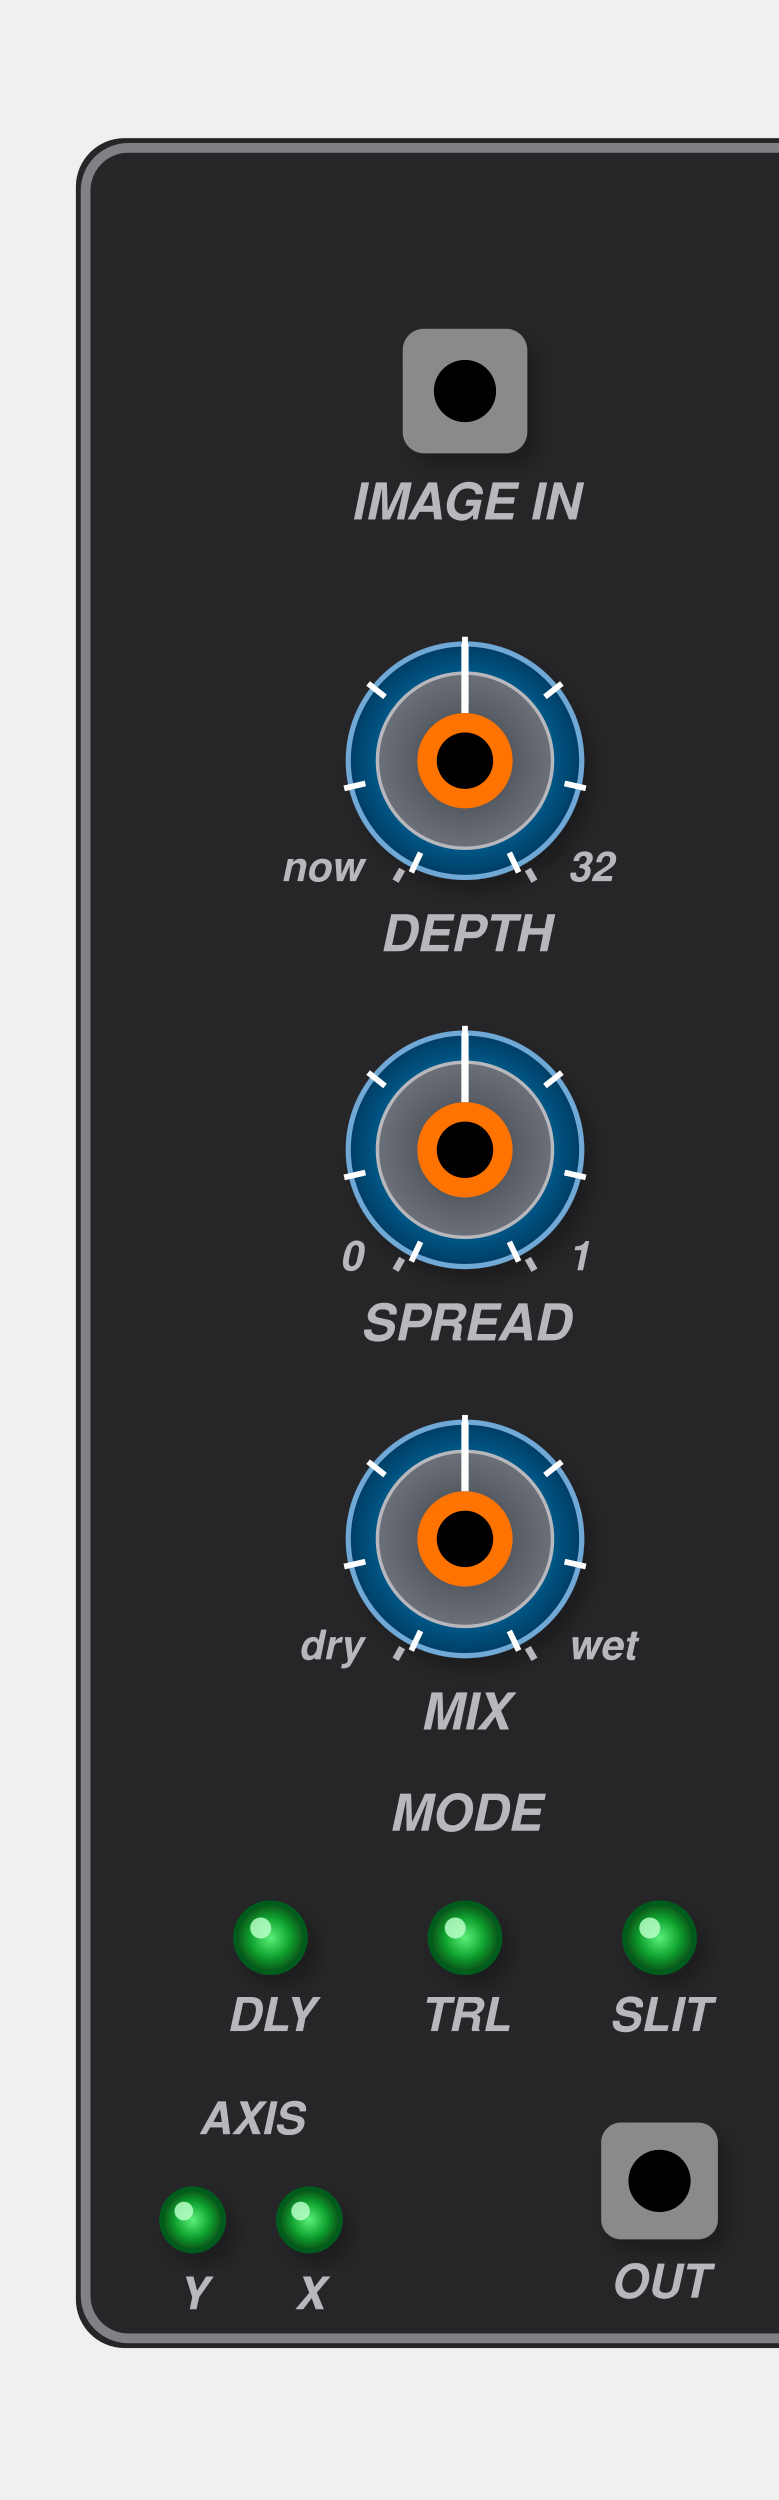
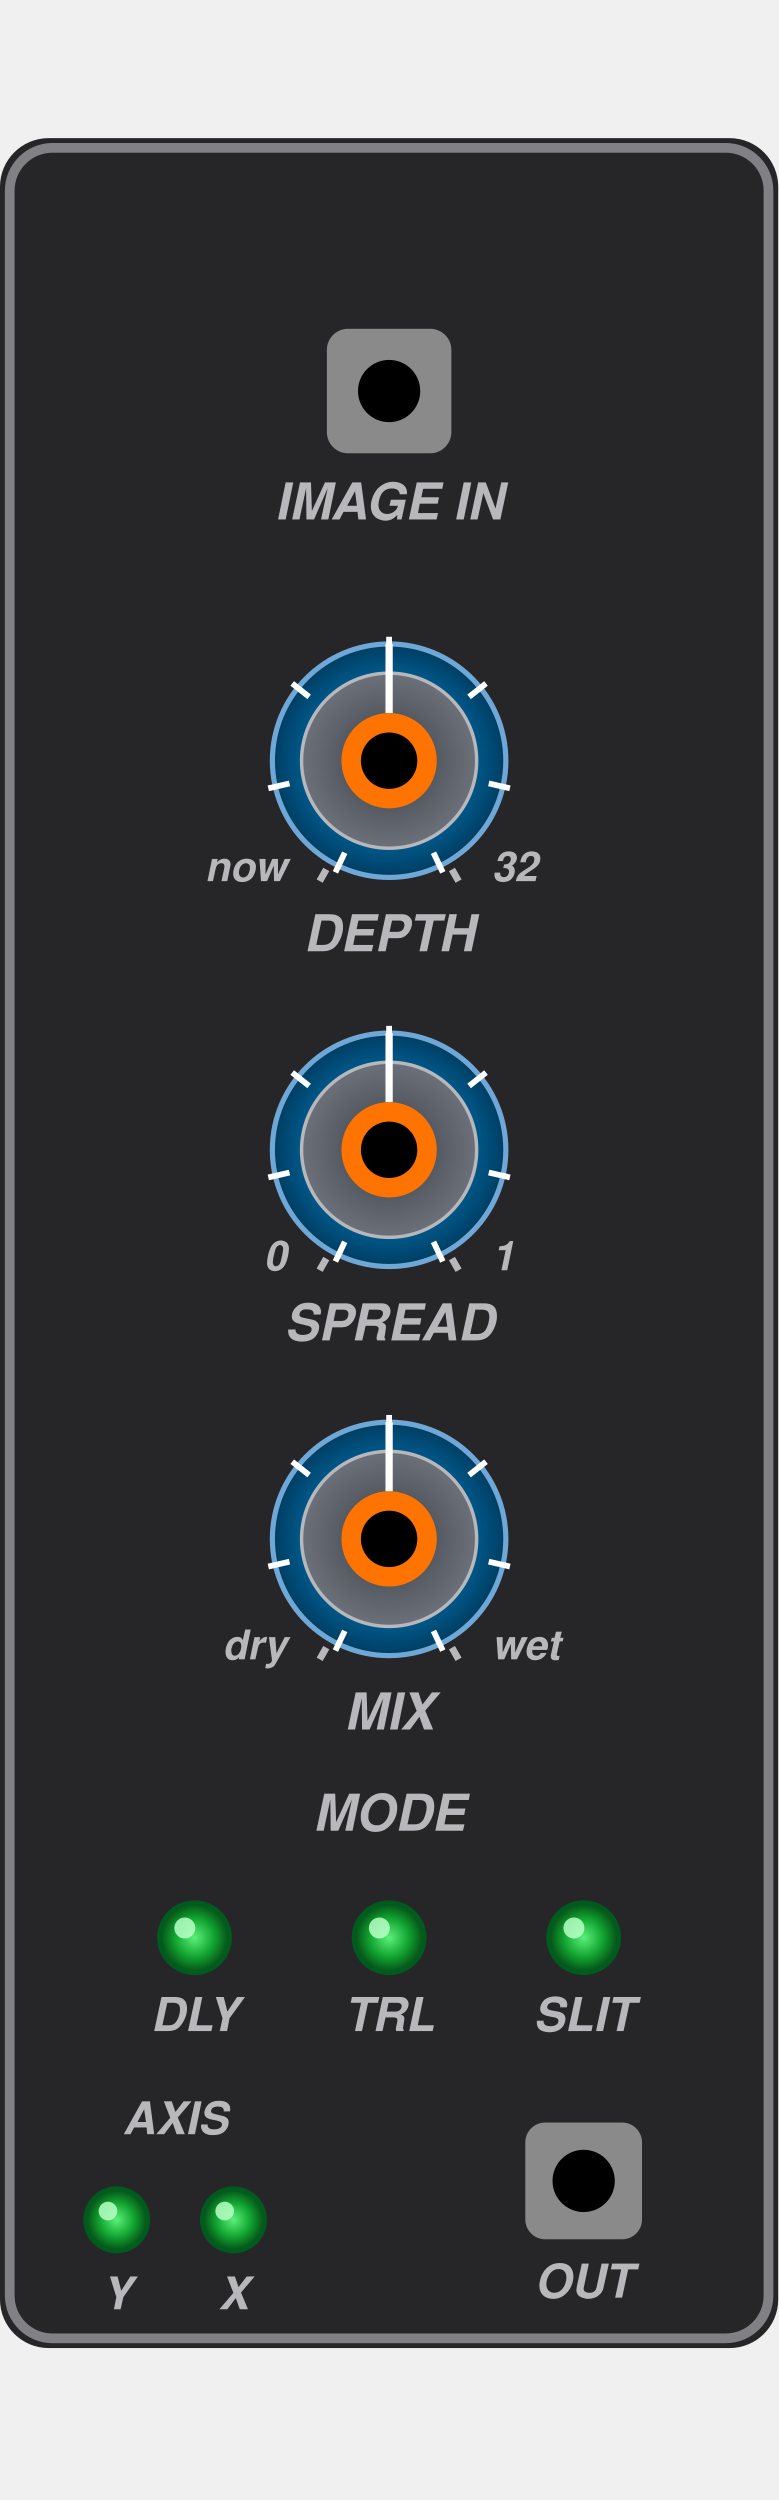
- <svg xmlns="http://www.w3.org/2000/svg" width="40mm" height="128.5mm" viewBox="0 0 40 128.5" font-family="Arial Narrow, Helvetica, Arial, sans-serif">
+ <svg xmlns="http://www.w3.org/2000/svg" width="40mm" height="128.5mm" viewBox="3.9 0 40 128.5" font-family="Arial Narrow, Helvetica, Arial, sans-serif">
  <defs>
-     <filter id="softShadow" x="-30%" y="-30%" width="160%" height="160%">
-       <feDropShadow dx="0.473" dy="0.592" stdDeviation="0.473" flood-color="#000" flood-opacity=".28" />
-     </filter>
    <radialGradient id="blueRing">
      <stop offset="0" stop-color="#1688cc" />
      <stop offset="0.55" stop-color="#006da8" />
      <stop offset="1" stop-color="#003d62" />
    </radialGradient>
    <radialGradient id="blueDial">
      <stop offset="0" stop-color="#1d79b7" />
      <stop offset="0.6" stop-color="#00639a" />
      <stop offset="1" stop-color="#00456e" />
    </radialGradient>
    <radialGradient id="knobCap">
      <stop offset="0" stop-color="#3a3d43" />
      <stop offset="0.4" stop-color="#4c5058" />
      <stop offset="0.62" stop-color="#5a5f67" />
      <stop offset="1" stop-color="#6b7079" />
    </radialGradient>
    <radialGradient id="redLed">
      <stop offset="0" stop-color="#ff4a4a" />
      <stop offset="0.55" stop-color="#d00000" />
      <stop offset="1" stop-color="#650000" />
    </radialGradient>
    <radialGradient id="greenLed">
      <stop offset="0" stop-color="#5cf07a" />
      <stop offset="0.55" stop-color="#12a531" />
      <stop offset="1" stop-color="#054d15" />
    </radialGradient>
    <radialGradient id="orangeLed">
      <stop offset="0" stop-color="#ffbf5c" />
      <stop offset="0.55" stop-color="#ef7d00" />
      <stop offset="1" stop-color="#7a3a00" />
    </radialGradient>
  </defs>
  <g transform="translate(3.9 7.0994)">
    <rect x="0" y="0" width="40" height="113.591" rx="2.5" fill="#262629" />
    <rect x="0.5" y="0.5" width="39" height="112.591" rx="2.2" fill="none" stroke="#808085" stroke-width="0.5" />
    <g data-wcoast-port="imageIn" data-wcoast-cx="20" data-wcoast-cy="13">
-       <rect x="16.80" y="9.80" width="6.40" height="6.40" rx="1.09" fill="#8a8a8a" data-wcoast-role="jackbody" filter="url(#softShadow)" />
+       <rect x="16.80" y="9.80" width="6.40" height="6.40" rx="1.09" fill="#8a8a8a" data-wcoast-role="jackbody" />
      <circle cx="20" cy="13" r="1.6" fill="#000000" data-wcoast-role="jackhole" />
    </g>
    <text x="20" y="19.6" font-size="2.606" font-weight="700" font-style="italic" fill="#b8b8bc" text-anchor="middle" font-family="Arial Narrow, Helvetica, Arial, sans-serif">IMAGE IN</text>
    <text x="14.725" y="38.192" font-size="2.106" font-weight="700" font-style="italic" fill="#b8b8bc" text-anchor="end" font-family="Arial Narrow, Helvetica, Arial, sans-serif">now</text>
    <text x="25.275" y="38.192" font-size="2.106" font-weight="700" font-style="italic" fill="#b8b8bc" text-anchor="start" font-family="Arial Narrow, Helvetica, Arial, sans-serif">32</text>
    <g data-wcoast-param="depth" data-wcoast-cx="20" data-wcoast-cy="32" data-wcoast-angle-min="-150" data-wcoast-angle-max="150" data-wcoast-port="depthCv" data-wcoast-depth="depthDepth" data-wcoast-av="off">
-       <circle cx="20" cy="32" r="6" fill="url(#blueRing)" stroke="#6fa8d6" stroke-width="0.265" filter="url(#softShadow)" />
+       <circle cx="20" cy="32" r="6" fill="url(#blueRing)" stroke="#6fa8d6" stroke-width="0.265" />
      <circle cx="20" cy="32" r="4.5" fill="url(#knobCap)" stroke="#b8b8bc" stroke-width="0.176" />
      <line x1="16.77" y1="37.59" x2="16.43" y2="38.19" stroke="#b8b8bc" stroke-width="0.355" />
      <line x1="23.23" y1="37.59" x2="23.57" y2="38.19" stroke="#b8b8bc" stroke-width="0.355" />
      <circle cx="20" cy="32" r="2.45" fill="#ff7300" />
      <circle cx="20" cy="32" r="1.45" fill="#000000" data-wcoast-role="jackhole" />
      <g data-wcoast-role="indicator">
        <line x1="20.00" y1="25.63" x2="20.00" y2="26.75" stroke="#ffffff" stroke-width="0.298" />
        <line x1="24.98" y1="28.03" x2="24.11" y2="28.72" stroke="#ffffff" stroke-width="0.298" />
        <line x1="26.21" y1="33.42" x2="25.12" y2="33.17" stroke="#ffffff" stroke-width="0.298" />
        <line x1="22.76" y1="37.74" x2="22.28" y2="36.73" stroke="#ffffff" stroke-width="0.298" />
        <line x1="17.24" y1="37.74" x2="17.72" y2="36.73" stroke="#ffffff" stroke-width="0.298" />
        <line x1="13.79" y1="33.42" x2="14.88" y2="33.17" stroke="#ffffff" stroke-width="0.298" />
        <line x1="15.02" y1="28.03" x2="15.89" y2="28.72" stroke="#ffffff" stroke-width="0.298" />
        <line x1="20" y1="29.55" x2="20" y2="26.00" stroke="#ffffff" stroke-width="0.373" />
      </g>
    </g>
    <text x="20" y="41.8" font-size="2.606" font-weight="700" font-style="italic" fill="#b8b8bc" text-anchor="middle" font-family="Arial Narrow, Helvetica, Arial, sans-serif">DEPTH</text>
    <text x="14.725" y="58.192" font-size="2.106" font-weight="700" font-style="italic" fill="#b8b8bc" text-anchor="end" font-family="Arial Narrow, Helvetica, Arial, sans-serif">0</text>
    <text x="25.275" y="58.192" font-size="2.106" font-weight="700" font-style="italic" fill="#b8b8bc" text-anchor="start" font-family="Arial Narrow, Helvetica, Arial, sans-serif">1</text>
    <g data-wcoast-param="spread" data-wcoast-cx="20" data-wcoast-cy="52" data-wcoast-angle-min="-150" data-wcoast-angle-max="150" data-wcoast-port="spreadCv" data-wcoast-depth="spreadDepth" data-wcoast-av="off">
-       <circle cx="20" cy="52" r="6" fill="url(#blueRing)" stroke="#6fa8d6" stroke-width="0.265" filter="url(#softShadow)" />
+       <circle cx="20" cy="52" r="6" fill="url(#blueRing)" stroke="#6fa8d6" stroke-width="0.265" />
      <circle cx="20" cy="52" r="4.5" fill="url(#knobCap)" stroke="#b8b8bc" stroke-width="0.176" />
      <line x1="16.77" y1="57.59" x2="16.43" y2="58.19" stroke="#b8b8bc" stroke-width="0.355" />
      <line x1="23.23" y1="57.59" x2="23.57" y2="58.19" stroke="#b8b8bc" stroke-width="0.355" />
      <circle cx="20" cy="52" r="2.45" fill="#ff7300" />
      <circle cx="20" cy="52" r="1.45" fill="#000000" data-wcoast-role="jackhole" />
      <g data-wcoast-role="indicator">
        <line x1="20.00" y1="45.63" x2="20.00" y2="46.75" stroke="#ffffff" stroke-width="0.298" />
        <line x1="24.98" y1="48.03" x2="24.11" y2="48.72" stroke="#ffffff" stroke-width="0.298" />
        <line x1="26.21" y1="53.42" x2="25.12" y2="53.17" stroke="#ffffff" stroke-width="0.298" />
        <line x1="22.76" y1="57.74" x2="22.28" y2="56.73" stroke="#ffffff" stroke-width="0.298" />
        <line x1="17.24" y1="57.74" x2="17.72" y2="56.73" stroke="#ffffff" stroke-width="0.298" />
        <line x1="13.79" y1="53.42" x2="14.88" y2="53.17" stroke="#ffffff" stroke-width="0.298" />
        <line x1="15.02" y1="48.03" x2="15.89" y2="48.72" stroke="#ffffff" stroke-width="0.298" />
        <line x1="20" y1="49.55" x2="20" y2="46.00" stroke="#ffffff" stroke-width="0.373" />
      </g>
    </g>
    <text x="20" y="61.8" font-size="2.606" font-weight="700" font-style="italic" fill="#b8b8bc" text-anchor="middle" font-family="Arial Narrow, Helvetica, Arial, sans-serif">SPREAD</text>
    <text x="14.725" y="78.192" font-size="2.106" font-weight="700" font-style="italic" fill="#b8b8bc" text-anchor="end" font-family="Arial Narrow, Helvetica, Arial, sans-serif">dry</text>
    <text x="25.275" y="78.192" font-size="2.106" font-weight="700" font-style="italic" fill="#b8b8bc" text-anchor="start" font-family="Arial Narrow, Helvetica, Arial, sans-serif">wet</text>
    <g data-wcoast-param="mix" data-wcoast-cx="20" data-wcoast-cy="72" data-wcoast-angle-min="-150" data-wcoast-angle-max="150" data-wcoast-port="mixCv" data-wcoast-depth="mixDepth" data-wcoast-av="off">
-       <circle cx="20" cy="72" r="6" fill="url(#blueRing)" stroke="#6fa8d6" stroke-width="0.265" filter="url(#softShadow)" />
+       <circle cx="20" cy="72" r="6" fill="url(#blueRing)" stroke="#6fa8d6" stroke-width="0.265" />
      <circle cx="20" cy="72" r="4.5" fill="url(#knobCap)" stroke="#b8b8bc" stroke-width="0.176" />
      <line x1="16.77" y1="77.59" x2="16.43" y2="78.19" stroke="#b8b8bc" stroke-width="0.355" />
      <line x1="23.23" y1="77.59" x2="23.57" y2="78.19" stroke="#b8b8bc" stroke-width="0.355" />
      <circle cx="20" cy="72" r="2.45" fill="#ff7300" />
      <circle cx="20" cy="72" r="1.45" fill="#000000" data-wcoast-role="jackhole" />
      <g data-wcoast-role="indicator">
        <line x1="20.00" y1="65.63" x2="20.00" y2="66.75" stroke="#ffffff" stroke-width="0.298" />
        <line x1="24.98" y1="68.03" x2="24.11" y2="68.72" stroke="#ffffff" stroke-width="0.298" />
        <line x1="26.21" y1="73.42" x2="25.12" y2="73.17" stroke="#ffffff" stroke-width="0.298" />
        <line x1="22.76" y1="77.74" x2="22.28" y2="76.73" stroke="#ffffff" stroke-width="0.298" />
        <line x1="17.24" y1="77.74" x2="17.72" y2="76.73" stroke="#ffffff" stroke-width="0.298" />
        <line x1="13.79" y1="73.42" x2="14.88" y2="73.17" stroke="#ffffff" stroke-width="0.298" />
        <line x1="15.02" y1="68.03" x2="15.89" y2="68.72" stroke="#ffffff" stroke-width="0.298" />
        <line x1="20" y1="69.55" x2="20" y2="66.00" stroke="#ffffff" stroke-width="0.373" />
      </g>
    </g>
    <text x="20" y="81.8" font-size="2.606" font-weight="700" font-style="italic" fill="#b8b8bc" text-anchor="middle" font-family="Arial Narrow, Helvetica, Arial, sans-serif">MIX</text>
    <text x="20" y="87" font-size="2.606" font-weight="700" font-style="italic" fill="#b8b8bc" text-anchor="middle" font-family="Arial Narrow, Helvetica, Arial, sans-serif">MODE</text>
    <g data-wcoast-param="mode">
-       <circle cx="10" cy="92.5" r="1.8" fill="url(#greenLed)" stroke="#005c1e" stroke-width="0.237" filter="url(#softShadow)" data-wcoast-role="step-indicator" data-wcoast-step="delay" data-wcoast-led="green" />
+       <circle cx="10" cy="92.5" r="1.8" fill="url(#greenLed)" stroke="#005c1e" stroke-width="0.237" data-wcoast-role="step-indicator" data-wcoast-step="delay" data-wcoast-led="green" />
      <circle cx="9.50" cy="92.00" r="0.54" fill="#b7ffc6" opacity="0.85" data-wcoast-role="led-gloss" pointer-events="none" />
      <text x="10" y="97.3" font-size="2.406" font-weight="700" font-style="italic" fill="#b8b8bc" text-anchor="middle" font-family="Arial Narrow, Helvetica, Arial, sans-serif">DLY</text>
-       <circle cx="20" cy="92.5" r="1.8" fill="url(#greenLed)" stroke="#005c1e" stroke-width="0.237" filter="url(#softShadow)" data-wcoast-role="step-indicator" data-wcoast-step="trails" data-wcoast-led="green" />
+       <circle cx="20" cy="92.5" r="1.8" fill="url(#greenLed)" stroke="#005c1e" stroke-width="0.237" data-wcoast-role="step-indicator" data-wcoast-step="trails" data-wcoast-led="green" />
      <circle cx="19.50" cy="92.00" r="0.54" fill="#b7ffc6" opacity="0.85" data-wcoast-role="led-gloss" pointer-events="none" />
      <text x="20" y="97.3" font-size="2.406" font-weight="700" font-style="italic" fill="#b8b8bc" text-anchor="middle" font-family="Arial Narrow, Helvetica, Arial, sans-serif">TRL</text>
-       <circle cx="30" cy="92.5" r="1.8" fill="url(#greenLed)" stroke="#005c1e" stroke-width="0.237" filter="url(#softShadow)" data-wcoast-role="step-indicator" data-wcoast-step="slit" data-wcoast-led="green" />
+       <circle cx="30" cy="92.5" r="1.8" fill="url(#greenLed)" stroke="#005c1e" stroke-width="0.237" data-wcoast-role="step-indicator" data-wcoast-step="slit" data-wcoast-led="green" />
      <circle cx="29.50" cy="92.00" r="0.54" fill="#b7ffc6" opacity="0.85" data-wcoast-role="led-gloss" pointer-events="none" />
      <text x="30" y="97.3" font-size="2.406" font-weight="700" font-style="italic" fill="#b8b8bc" text-anchor="middle" font-family="Arial Narrow, Helvetica, Arial, sans-serif">SLIT</text>
    </g>
    <text x="9" y="102.6" font-size="2.306" font-weight="700" font-style="italic" fill="#b8b8bc" text-anchor="middle" font-family="Arial Narrow, Helvetica, Arial, sans-serif">AXIS</text>
    <g data-wcoast-param="axis">
-       <circle cx="6" cy="107" r="1.6" fill="url(#greenLed)" stroke="#005c1e" stroke-width="0.237" filter="url(#softShadow)" data-wcoast-role="step-indicator" data-wcoast-step="y" data-wcoast-led="green" />
+       <circle cx="6" cy="107" r="1.6" fill="url(#greenLed)" stroke="#005c1e" stroke-width="0.237" data-wcoast-role="step-indicator" data-wcoast-step="y" data-wcoast-led="green" />
      <circle cx="5.55" cy="106.55" r="0.48" fill="#b7ffc6" opacity="0.85" data-wcoast-role="led-gloss" pointer-events="none" />
      <text x="6" y="111.6" font-size="2.306" font-weight="700" font-style="italic" fill="#b8b8bc" text-anchor="middle" font-family="Arial Narrow, Helvetica, Arial, sans-serif">Y</text>
-       <circle cx="12" cy="107" r="1.6" fill="url(#greenLed)" stroke="#005c1e" stroke-width="0.237" filter="url(#softShadow)" data-wcoast-role="step-indicator" data-wcoast-step="x" data-wcoast-led="green" />
+       <circle cx="12" cy="107" r="1.6" fill="url(#greenLed)" stroke="#005c1e" stroke-width="0.237" data-wcoast-role="step-indicator" data-wcoast-step="x" data-wcoast-led="green" />
      <circle cx="11.55" cy="106.55" r="0.48" fill="#b7ffc6" opacity="0.85" data-wcoast-role="led-gloss" pointer-events="none" />
      <text x="12" y="111.6" font-size="2.306" font-weight="700" font-style="italic" fill="#b8b8bc" text-anchor="middle" font-family="Arial Narrow, Helvetica, Arial, sans-serif">X</text>
    </g>
    <g data-wcoast-port="imageOut" data-wcoast-cx="30" data-wcoast-cy="105">
-       <rect x="27.00" y="102.00" width="6.00" height="6.00" rx="1.02" fill="#8a8a8a" data-wcoast-role="jackbody" filter="url(#softShadow)" />
+       <rect x="27.00" y="102.00" width="6.00" height="6.00" rx="1.02" fill="#8a8a8a" data-wcoast-role="jackbody" />
      <circle cx="30" cy="105" r="1.6" fill="#000000" data-wcoast-role="jackhole" />
    </g>
    <text x="30" y="111" font-size="2.406" font-weight="700" font-style="italic" fill="#b8b8bc" text-anchor="middle" font-family="Arial Narrow, Helvetica, Arial, sans-serif">OUT</text>
  </g>
</svg>
